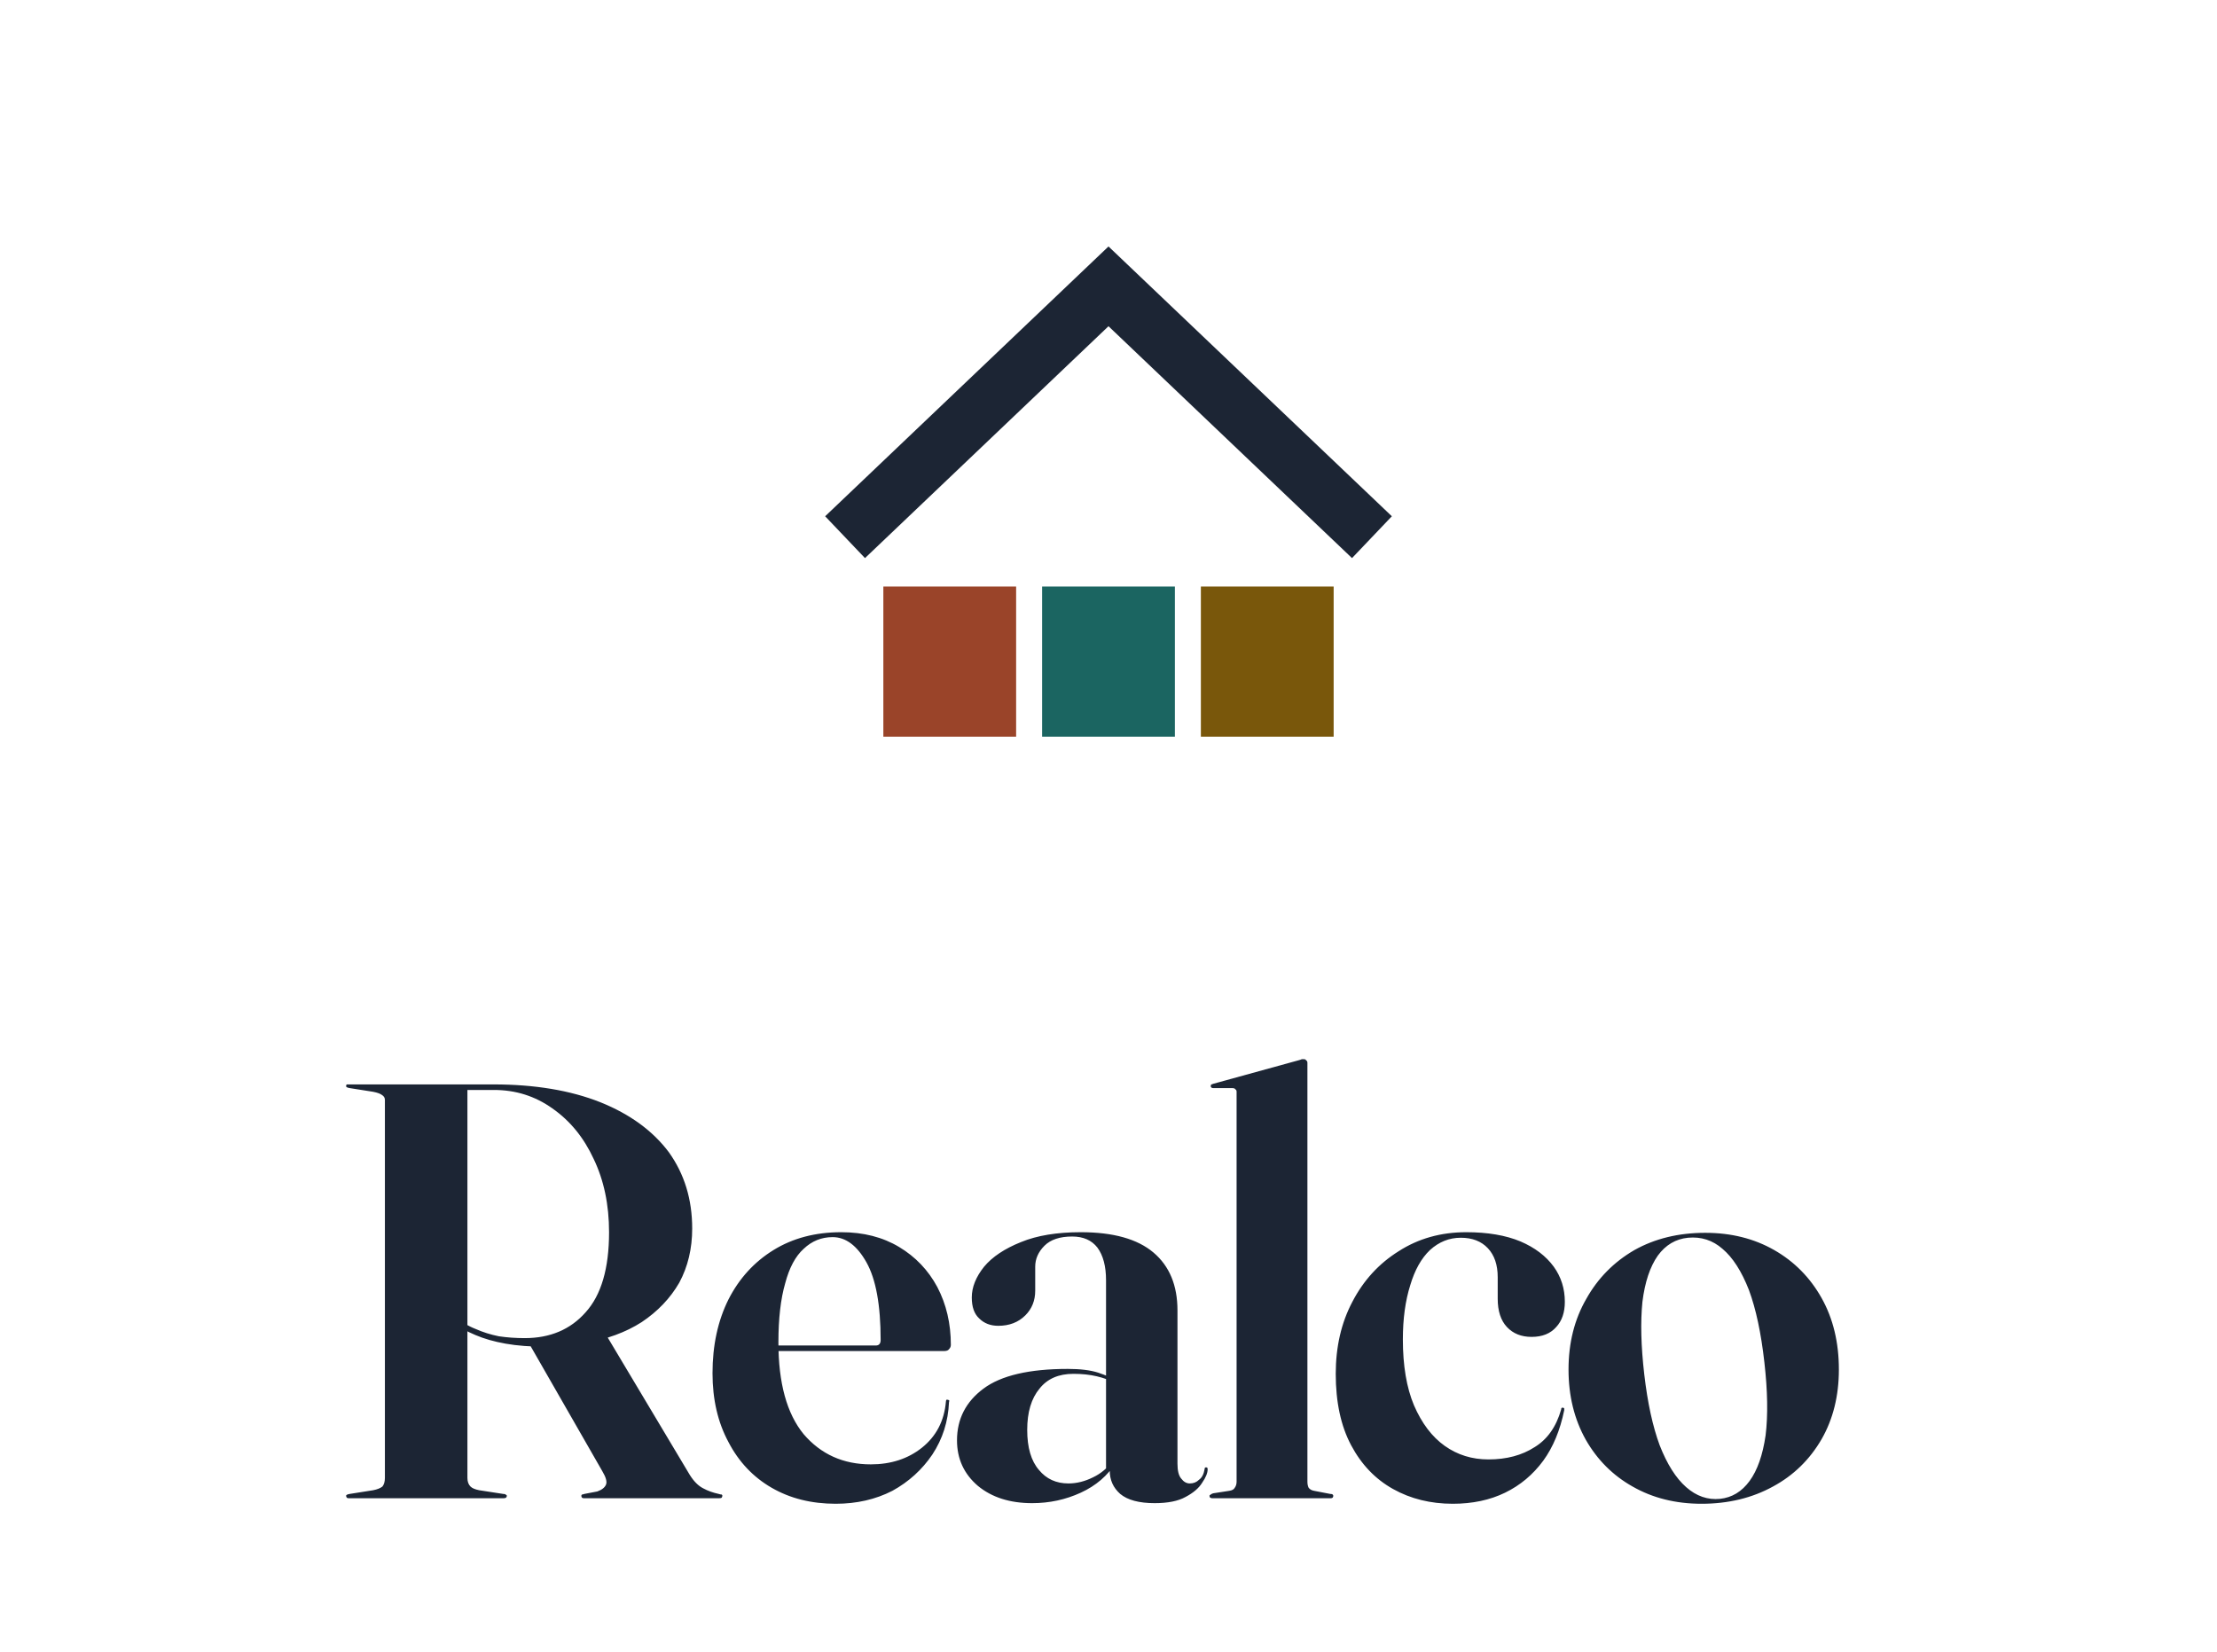
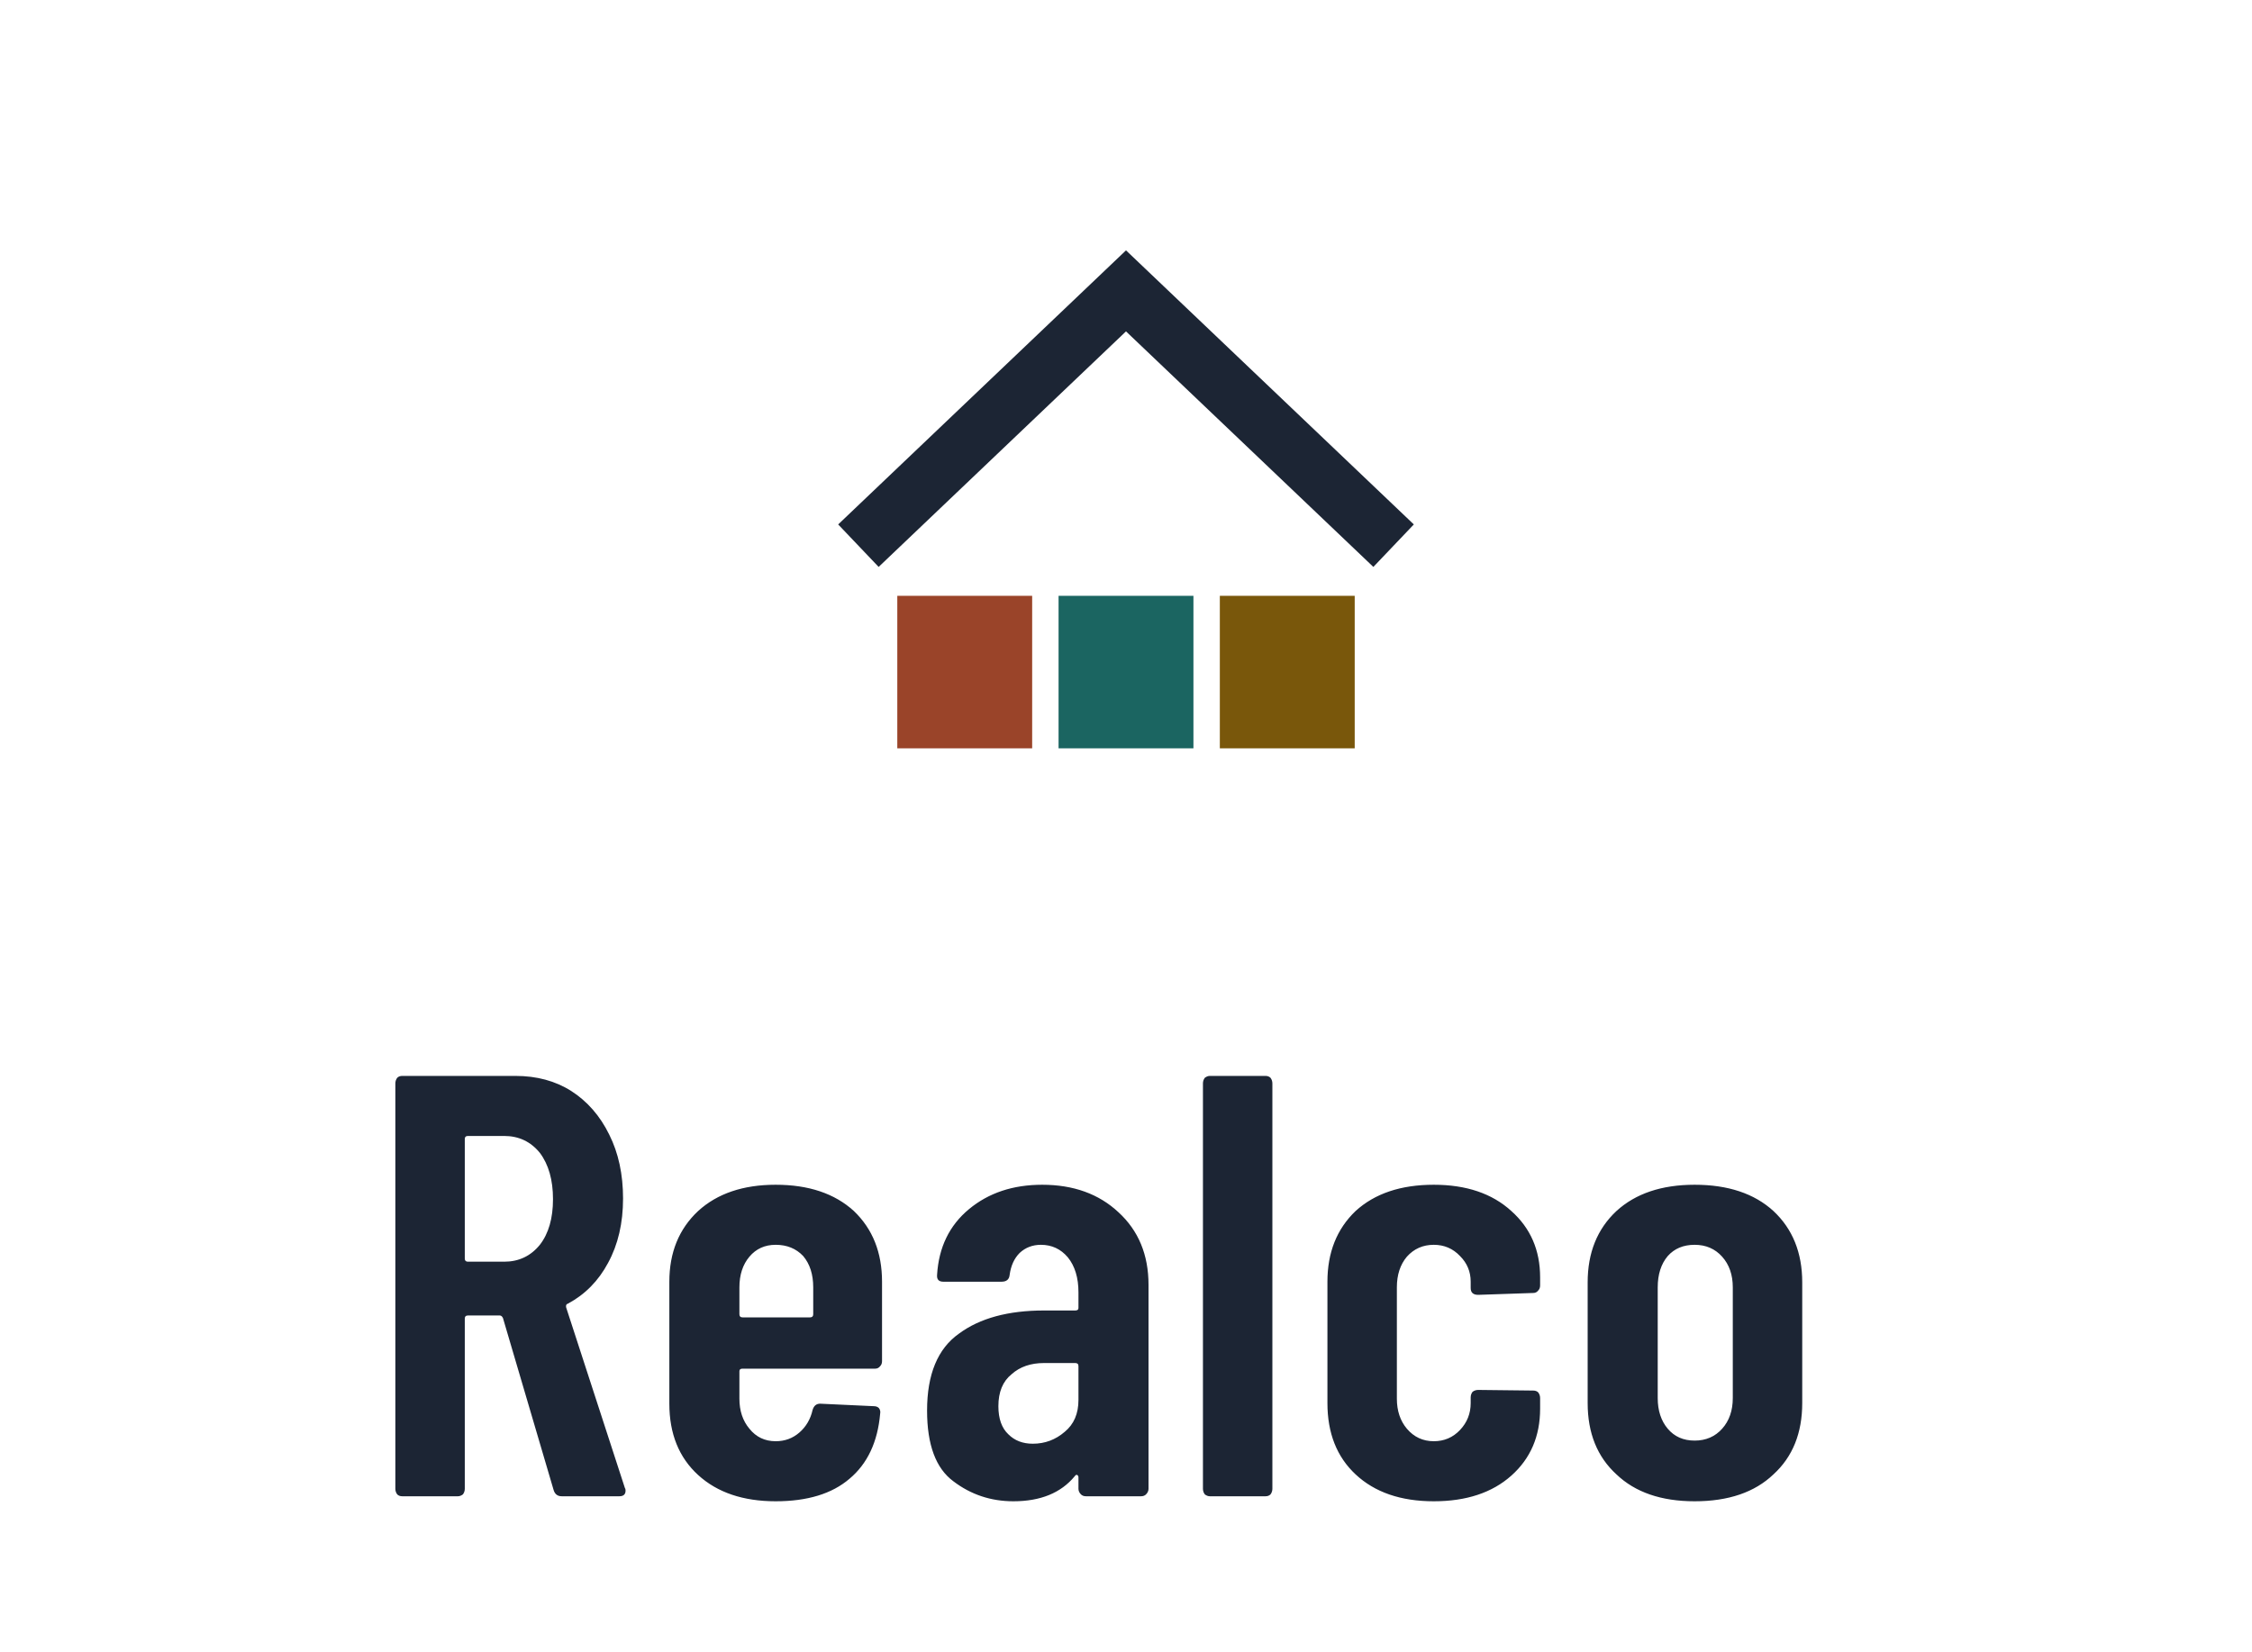
- <svg xmlns="http://www.w3.org/2000/svg" viewBox="0 0 360.0 268.2" role="img" aria-label="Realco">
+ <svg xmlns="http://www.w3.org/2000/svg" viewBox="0 0 360.0 264.0" role="img" aria-label="Realco">
  <path d="M140.62 84.00L180.00 46.50L219.38 84.00" fill="none" stroke="#1c2534" stroke-width="9.38" stroke-linecap="square" stroke-linejoin="miter" />
  <rect x="143.44" y="95.25" width="21.56" height="24.38" fill="#9a4429" />
  <rect x="169.22" y="95.25" width="21.56" height="24.38" fill="#1b6561" />
  <rect x="195.00" y="95.25" width="21.56" height="24.38" fill="#79570b" />
-   <path fill="#1c2534" d="M112.4 199.5Q112.4 204.4 110.3 208.3Q108.1 212.1 104.2 214.7Q100.3 217.2 94.9 218.1Q93.9 218.3 92.9 218.4Q91.9 218.6 90.9 218.6Q89.8 218.7 88.7 218.7Q84.9 218.7 82.1 218.2Q79.3 217.7 77.2 216.8Q75 215.9 73.3 214.5L73.8 213.7Q75.4 215.1 77.2 215.8Q79 216.6 81 217Q83 217.3 85.2 217.3Q91.4 217.3 95.1 213.1Q98.9 208.9 98.9 200.1Q98.9 193.4 96.4 188.2Q94 183 89.7 180Q85.5 177 80.2 177H75.9V240Q75.9 240.9 76.4 241.4Q76.8 241.8 77.8 242L81.7 242.6Q82 242.6 82.1 242.7Q82.3 242.8 82.3 242.9Q82.3 243.3 81.8 243.3H56.6Q56.4 243.3 56.3 243.2Q56.2 243 56.2 242.9Q56.2 242.7 56.8 242.6L60.6 242Q61.6 241.8 62.1 241.4Q62.5 240.9 62.5 240V178.6Q62.5 178.1 62 177.8Q61.6 177.5 60.6 177.3L56.8 176.7Q56.2 176.6 56.2 176.4Q56.2 176.2 56.3 176.1Q56.4 176.1 56.6 176.1H80.1Q90.2 176.1 97.5 179Q104.7 181.9 108.6 187.1Q112.4 192.4 112.4 199.5ZM85.7 217.8 98.2 216.4 112 239.5Q113 241.1 114.2 241.7Q115.3 242.3 116.7 242.6Q117 242.7 117.2 242.7Q117.3 242.8 117.3 242.9Q117.3 243 117.2 243.2Q117.1 243.3 116.8 243.3H94.8Q94.4 243.3 94.4 242.9Q94.4 242.8 94.5 242.7Q94.6 242.7 94.9 242.6L97 242.2Q98.1 241.8 98.4 241.1Q98.7 240.4 97.8 238.9ZM154.4 218.4Q154.4 218.8 154.1 219.1Q153.9 219.4 153.3 219.4H123.6V218.5H142.2Q143 218.5 143 217.6Q143 209.1 140.7 205Q138.4 200.9 135.2 200.9Q132.5 200.9 130.5 202.8Q128.5 204.6 127.5 208.4Q126.4 212.2 126.4 218Q126.4 227.9 130.5 232.9Q134.7 237.8 141.4 237.8Q146.3 237.8 149.7 235.1Q153.2 232.3 153.6 227.6Q153.6 227.4 153.7 227.3Q153.8 227.3 153.8 227.3Q154 227.3 154.1 227.4Q154.2 227.4 154.1 227.7Q153.9 232.4 151.4 236.2Q148.9 239.9 144.9 242.1Q140.8 244.2 135.7 244.2Q129.8 244.2 125.3 241.6Q120.8 239 118.3 234.2Q115.7 229.4 115.7 223Q115.7 216.2 118.3 211Q120.9 205.9 125.6 203Q130.3 200.1 136.6 200.1Q142 200.1 146 202.5Q150 204.9 152.2 209Q154.4 213.2 154.4 218.4ZM180.2 238.8V238.4L179.6 238.9V207.9Q179.6 204.5 178.2 202.6Q176.8 200.8 174.1 200.8Q171.1 200.8 169.6 202.3Q168.1 203.8 168.1 205.7V209.6Q168.1 212 166.5 213.6Q164.8 215.3 162.1 215.3Q160.2 215.3 159 214.1Q157.8 213 157.8 210.7Q157.8 208.2 159.8 205.7Q161.8 203.3 165.8 201.7Q169.7 200.1 175.5 200.1Q183.4 200.1 187.3 203.4Q191.2 206.7 191.2 212.8V237.7Q191.2 239.4 191.8 240.1Q192.4 240.9 193.2 240.9Q194.1 240.9 194.7 240.3Q195.4 239.8 195.6 238.6Q195.6 238.4 195.7 238.3Q195.8 238.3 195.8 238.3Q196 238.3 196 238.3Q196.1 238.4 196.1 238.6Q196.1 239.5 195.2 240.8Q194.4 242.1 192.5 243.1Q190.7 244.1 187.5 244.1Q183.7 244.1 181.9 242.6Q180.2 241.1 180.2 238.8ZM155.4 233.9Q155.4 228.7 159.7 225.5Q164 222.3 173.4 222.3Q176.4 222.3 178.3 222.9Q180.1 223.5 181.8 224.4L181.4 224.7Q179.8 223.9 178.1 223.5Q176.4 223.1 174.3 223.1Q170.7 223.1 168.8 225.5Q166.8 227.9 166.8 232.2Q166.8 236.5 168.7 238.7Q170.5 240.9 173.5 240.9Q175.5 240.9 177.5 239.9Q179.4 239 180.7 237.2L181.2 237.5Q179.2 240.7 175.5 242.4Q171.8 244.1 167.6 244.1Q162.2 244.1 158.8 241.3Q155.4 238.4 155.4 233.9ZM212.3 172.6V240.6Q212.3 241.2 212.5 241.6Q212.8 242 213.4 242.1L216 242.6Q216.3 242.6 216.4 242.7Q216.5 242.8 216.5 242.9Q216.5 243.1 216.4 243.2Q216.3 243.3 216.1 243.3H196.8Q196.7 243.3 196.5 243.2Q196.4 243.1 196.4 242.9Q196.4 242.8 196.6 242.7Q196.7 242.6 197 242.5L199.6 242.1Q200.3 242 200.5 241.6Q200.8 241.2 200.8 240.6V177.3Q200.8 177 200.6 176.9Q200.5 176.7 200.1 176.7H197Q196.8 176.7 196.7 176.6Q196.6 176.5 196.6 176.4Q196.6 176.2 196.7 176.1Q196.8 176.1 197 176L210.8 172.2Q211.2 172.1 211.4 172Q211.5 172 211.7 172Q212 172 212.1 172.2Q212.3 172.3 212.3 172.6ZM254.1 211.4Q254.1 214 252.7 215.5Q251.3 217.1 248.7 217.1Q246.2 217.1 244.7 215.5Q243.2 213.9 243.2 210.9V207.4Q243.2 204.4 241.6 202.7Q240 201 237.2 201Q234.4 201 232.2 203Q230.1 205 229 208.7Q227.8 212.5 227.8 217.5Q227.8 223.9 229.6 228.2Q231.5 232.6 234.6 234.8Q237.7 237 241.7 237Q246.1 237 249.2 235Q252.3 233.1 253.5 228.9Q253.5 228.7 253.6 228.6Q253.7 228.6 253.8 228.6Q253.9 228.6 254 228.7Q254 228.9 254 229Q253 233.9 250.6 237.2Q248.1 240.6 244.4 242.4Q240.7 244.2 235.9 244.2Q230.5 244.2 226.2 241.8Q221.9 239.4 219.4 234.7Q216.9 230 216.9 223.1Q216.9 216.5 219.6 211.4Q222.3 206.2 227.1 203.2Q231.9 200.1 238.1 200.1Q243.3 200.1 246.9 201.6Q250.4 203.1 252.3 205.7Q254.1 208.2 254.1 211.4ZM276.9 200.2Q283.2 200.2 288.1 203Q293 205.8 295.8 210.8Q298.6 215.8 298.6 222.4Q298.6 228.8 295.8 233.7Q292.9 238.7 287.9 241.4Q282.8 244.2 276.3 244.2Q270 244.2 265.1 241.4Q260.3 238.7 257.5 233.8Q254.7 228.8 254.7 222.4Q254.7 215.9 257.6 210.9Q260.4 205.9 265.4 203Q270.4 200.2 276.9 200.2ZM279.3 243.4Q282.2 243.1 284.1 240.5Q286 237.9 286.7 233.1Q287.3 228.2 286.5 221.2Q285.7 214.1 284 209.5Q282.2 204.9 279.7 202.8Q277.3 200.7 274.1 201Q271.1 201.3 269.2 203.9Q267.3 206.6 266.7 211.4Q266.2 216.3 267 223.2Q267.8 230.1 269.5 234.7Q271.3 239.3 273.8 241.5Q276.3 243.7 279.3 243.4Z" />
+   <path fill="#1c2534" d="M88.5 238.2 80.4 210.7Q80.2 210.3 79.9 210.3H74.8Q74.3 210.3 74.3 210.8V238Q74.3 238.5 74 238.9Q73.6 239.2 73.2 239.2H64.3Q63.8 239.2 63.5 238.9Q63.2 238.5 63.2 238V173.2Q63.2 172.7 63.5 172.3Q63.8 172 64.3 172H82.4Q87.5 172 91.3 174.4Q95.2 176.9 97.4 181.4Q99.6 185.8 99.6 191.6Q99.6 197.5 97.2 201.9Q94.9 206.2 90.8 208.4Q90.4 208.5 90.5 209L99.9 237.9Q100 238 100 238.3Q100 239.2 99 239.2H89.8Q88.8 239.2 88.5 238.2ZM74.3 182.1V201.2Q74.3 201.7 74.8 201.7H80.6Q84.1 201.7 86.3 199Q88.4 196.3 88.4 191.7Q88.4 187.1 86.3 184.3Q84.1 181.6 80.6 181.6H74.8Q74.3 181.6 74.3 182.1ZM139.9 218.8H118.7Q118.2 218.8 118.2 219.2V223.6Q118.2 226.5 119.8 228.4Q121.4 230.4 124 230.4Q126.2 230.4 127.8 229Q129.4 227.6 129.9 225.4Q130.2 224.4 131.1 224.4L139.7 224.8Q140.2 224.8 140.5 225.1Q140.8 225.5 140.7 226Q140.1 232.8 135.8 236.4Q131.6 240 124 240Q116.2 240 111.6 235.8Q107 231.6 107 224.4V204.9Q107 197.9 111.6 193.6Q116.2 189.4 124 189.4Q131.9 189.4 136.5 193.6Q141 197.9 141 204.9V217.6Q141 218.1 140.7 218.4Q140.4 218.8 139.9 218.8ZM118.2 205.8V210.1Q118.2 210.6 118.7 210.6H129.5Q130 210.6 130 210.1V205.8Q130 202.7 128.4 200.8Q126.7 199 124 199Q121.4 199 119.8 200.9Q118.2 202.8 118.2 205.8ZM183.6 205.4V238Q183.6 238.5 183.2 238.9Q182.9 239.2 182.4 239.2H173.6Q173.1 239.2 172.8 238.9Q172.4 238.5 172.4 238V236.2Q172.4 235.9 172.2 235.8Q172 235.7 171.8 236Q168.5 240 162 240Q156.6 240 152.4 236.8Q148.2 233.7 148.2 225.5Q148.2 216.8 153.3 213.2Q158.3 209.5 166.9 209.5H171.9Q172.4 209.5 172.4 209.1V206.6Q172.4 203.1 170.7 201Q169 199 166.4 199Q164.4 199 163 200.3Q161.7 201.6 161.4 203.8Q161.3 204.9 160.1 204.9H150.8Q149.7 204.9 149.8 203.8Q150.2 197.2 154.9 193.3Q159.6 189.4 166.6 189.4Q174.1 189.4 178.8 193.8Q183.6 198.2 183.6 205.4ZM172.4 223.8V218.4Q172.4 217.9 171.9 217.9H166.9Q163.7 217.9 161.7 219.7Q159.6 221.4 159.6 224.8Q159.6 227.8 161.2 229.3Q162.7 230.8 165.1 230.8Q168 230.8 170.2 228.9Q172.4 227.1 172.4 223.8ZM192.3 238V173.2Q192.3 172.7 192.6 172.3Q193 172 193.4 172H202.3Q202.8 172 203.1 172.3Q203.4 172.7 203.4 173.2V238Q203.4 238.5 203.1 238.9Q202.8 239.2 202.3 239.2H193.4Q193 239.2 192.6 238.9Q192.3 238.5 192.3 238ZM212.2 224.3V204.9Q212.2 197.9 216.7 193.6Q221.3 189.4 229.2 189.4Q237 189.4 241.6 193.6Q246.2 197.7 246.2 204.2V205.5Q246.2 206 245.9 206.3Q245.6 206.7 245.1 206.7L236.3 207Q235.1 207 235.1 205.9V204.9Q235.1 202.5 233.4 200.8Q231.7 199 229.2 199Q226.6 199 224.9 200.9Q223.3 202.8 223.3 205.8V223.6Q223.3 226.5 224.9 228.4Q226.6 230.4 229.2 230.4Q231.7 230.4 233.4 228.6Q235.1 226.8 235.1 224.3V223.4Q235.1 222.9 235.4 222.5Q235.8 222.2 236.3 222.2L245.1 222.3Q245.6 222.3 245.9 222.6Q246.2 223 246.2 223.5V225.2Q246.2 231.8 241.6 235.9Q237 240 229.2 240Q221.3 240 216.7 235.7Q212.2 231.5 212.2 224.3ZM253.8 224.3V205Q253.8 197.9 258.4 193.6Q263 189.4 270.9 189.4Q278.9 189.4 283.5 193.6Q288.1 197.9 288.1 205V224.3Q288.1 231.5 283.5 235.7Q279 240 270.9 240Q262.9 240 258.4 235.7Q253.8 231.5 253.8 224.3ZM277 223.5V205.8Q277 202.8 275.3 200.9Q273.6 199 270.9 199Q268.2 199 266.6 200.8Q265 202.7 265 205.8V223.5Q265 226.5 266.6 228.4Q268.2 230.3 270.9 230.3Q273.6 230.3 275.3 228.4Q277 226.5 277 223.5Z" />
</svg>
